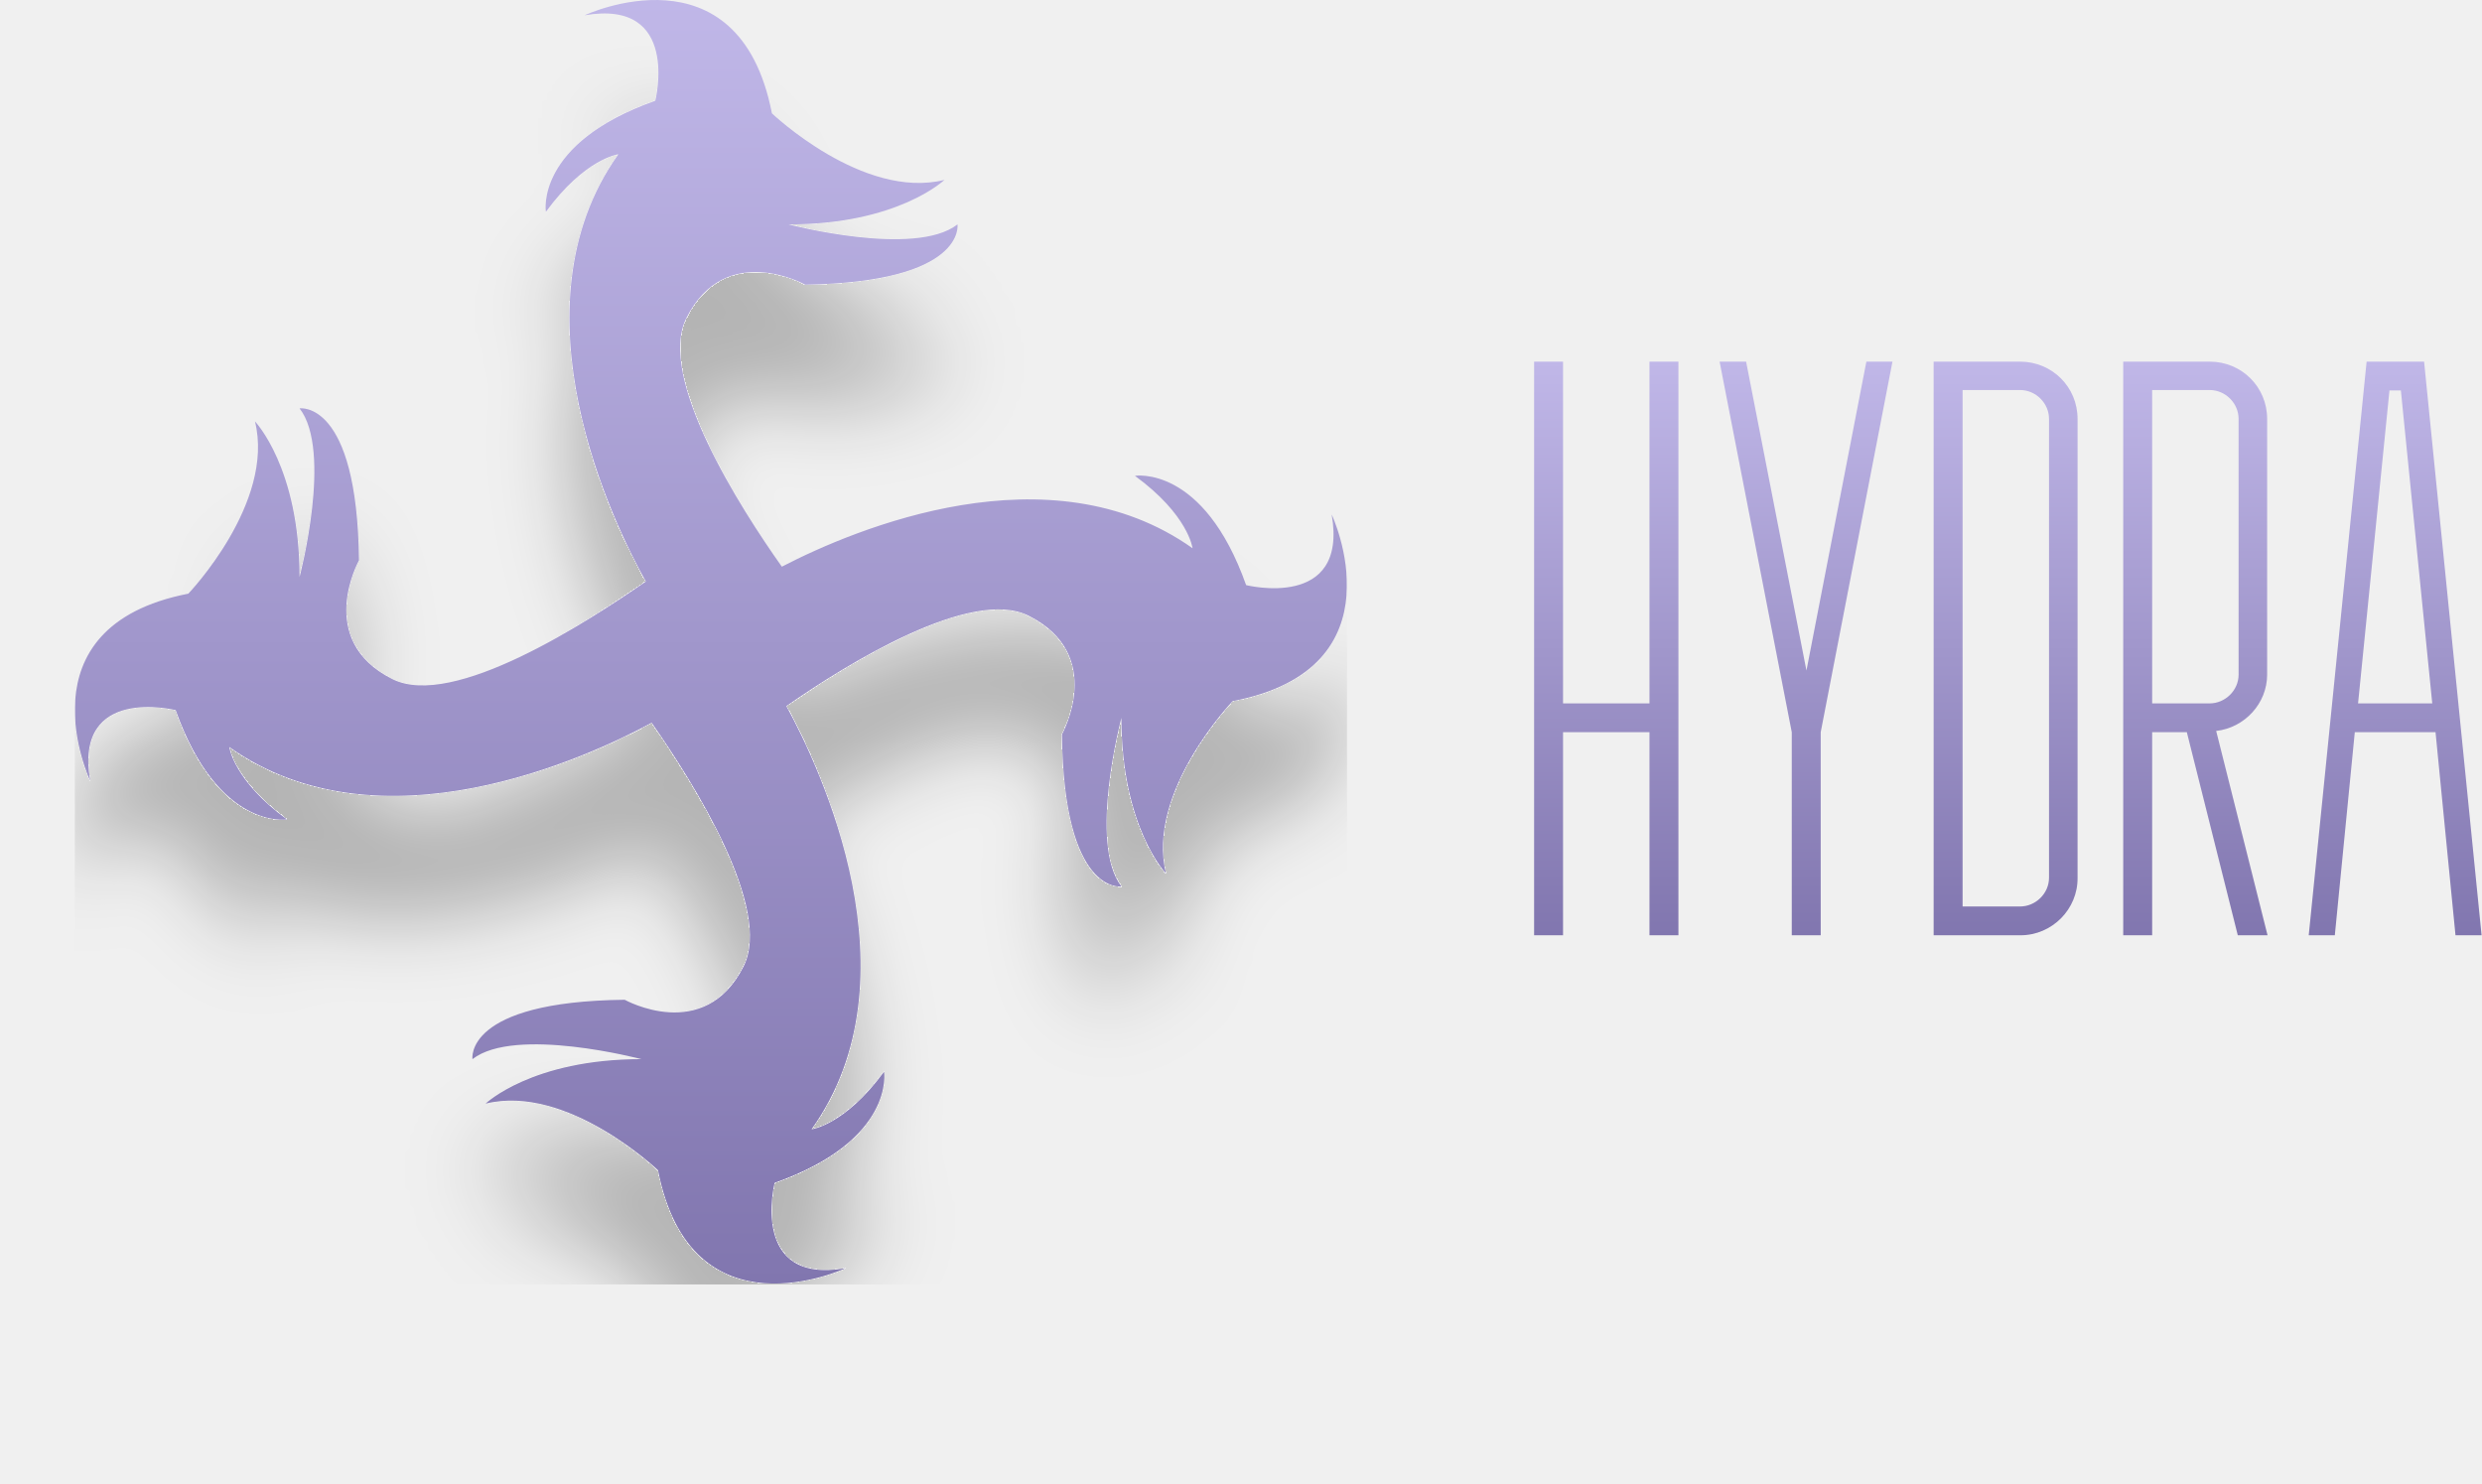
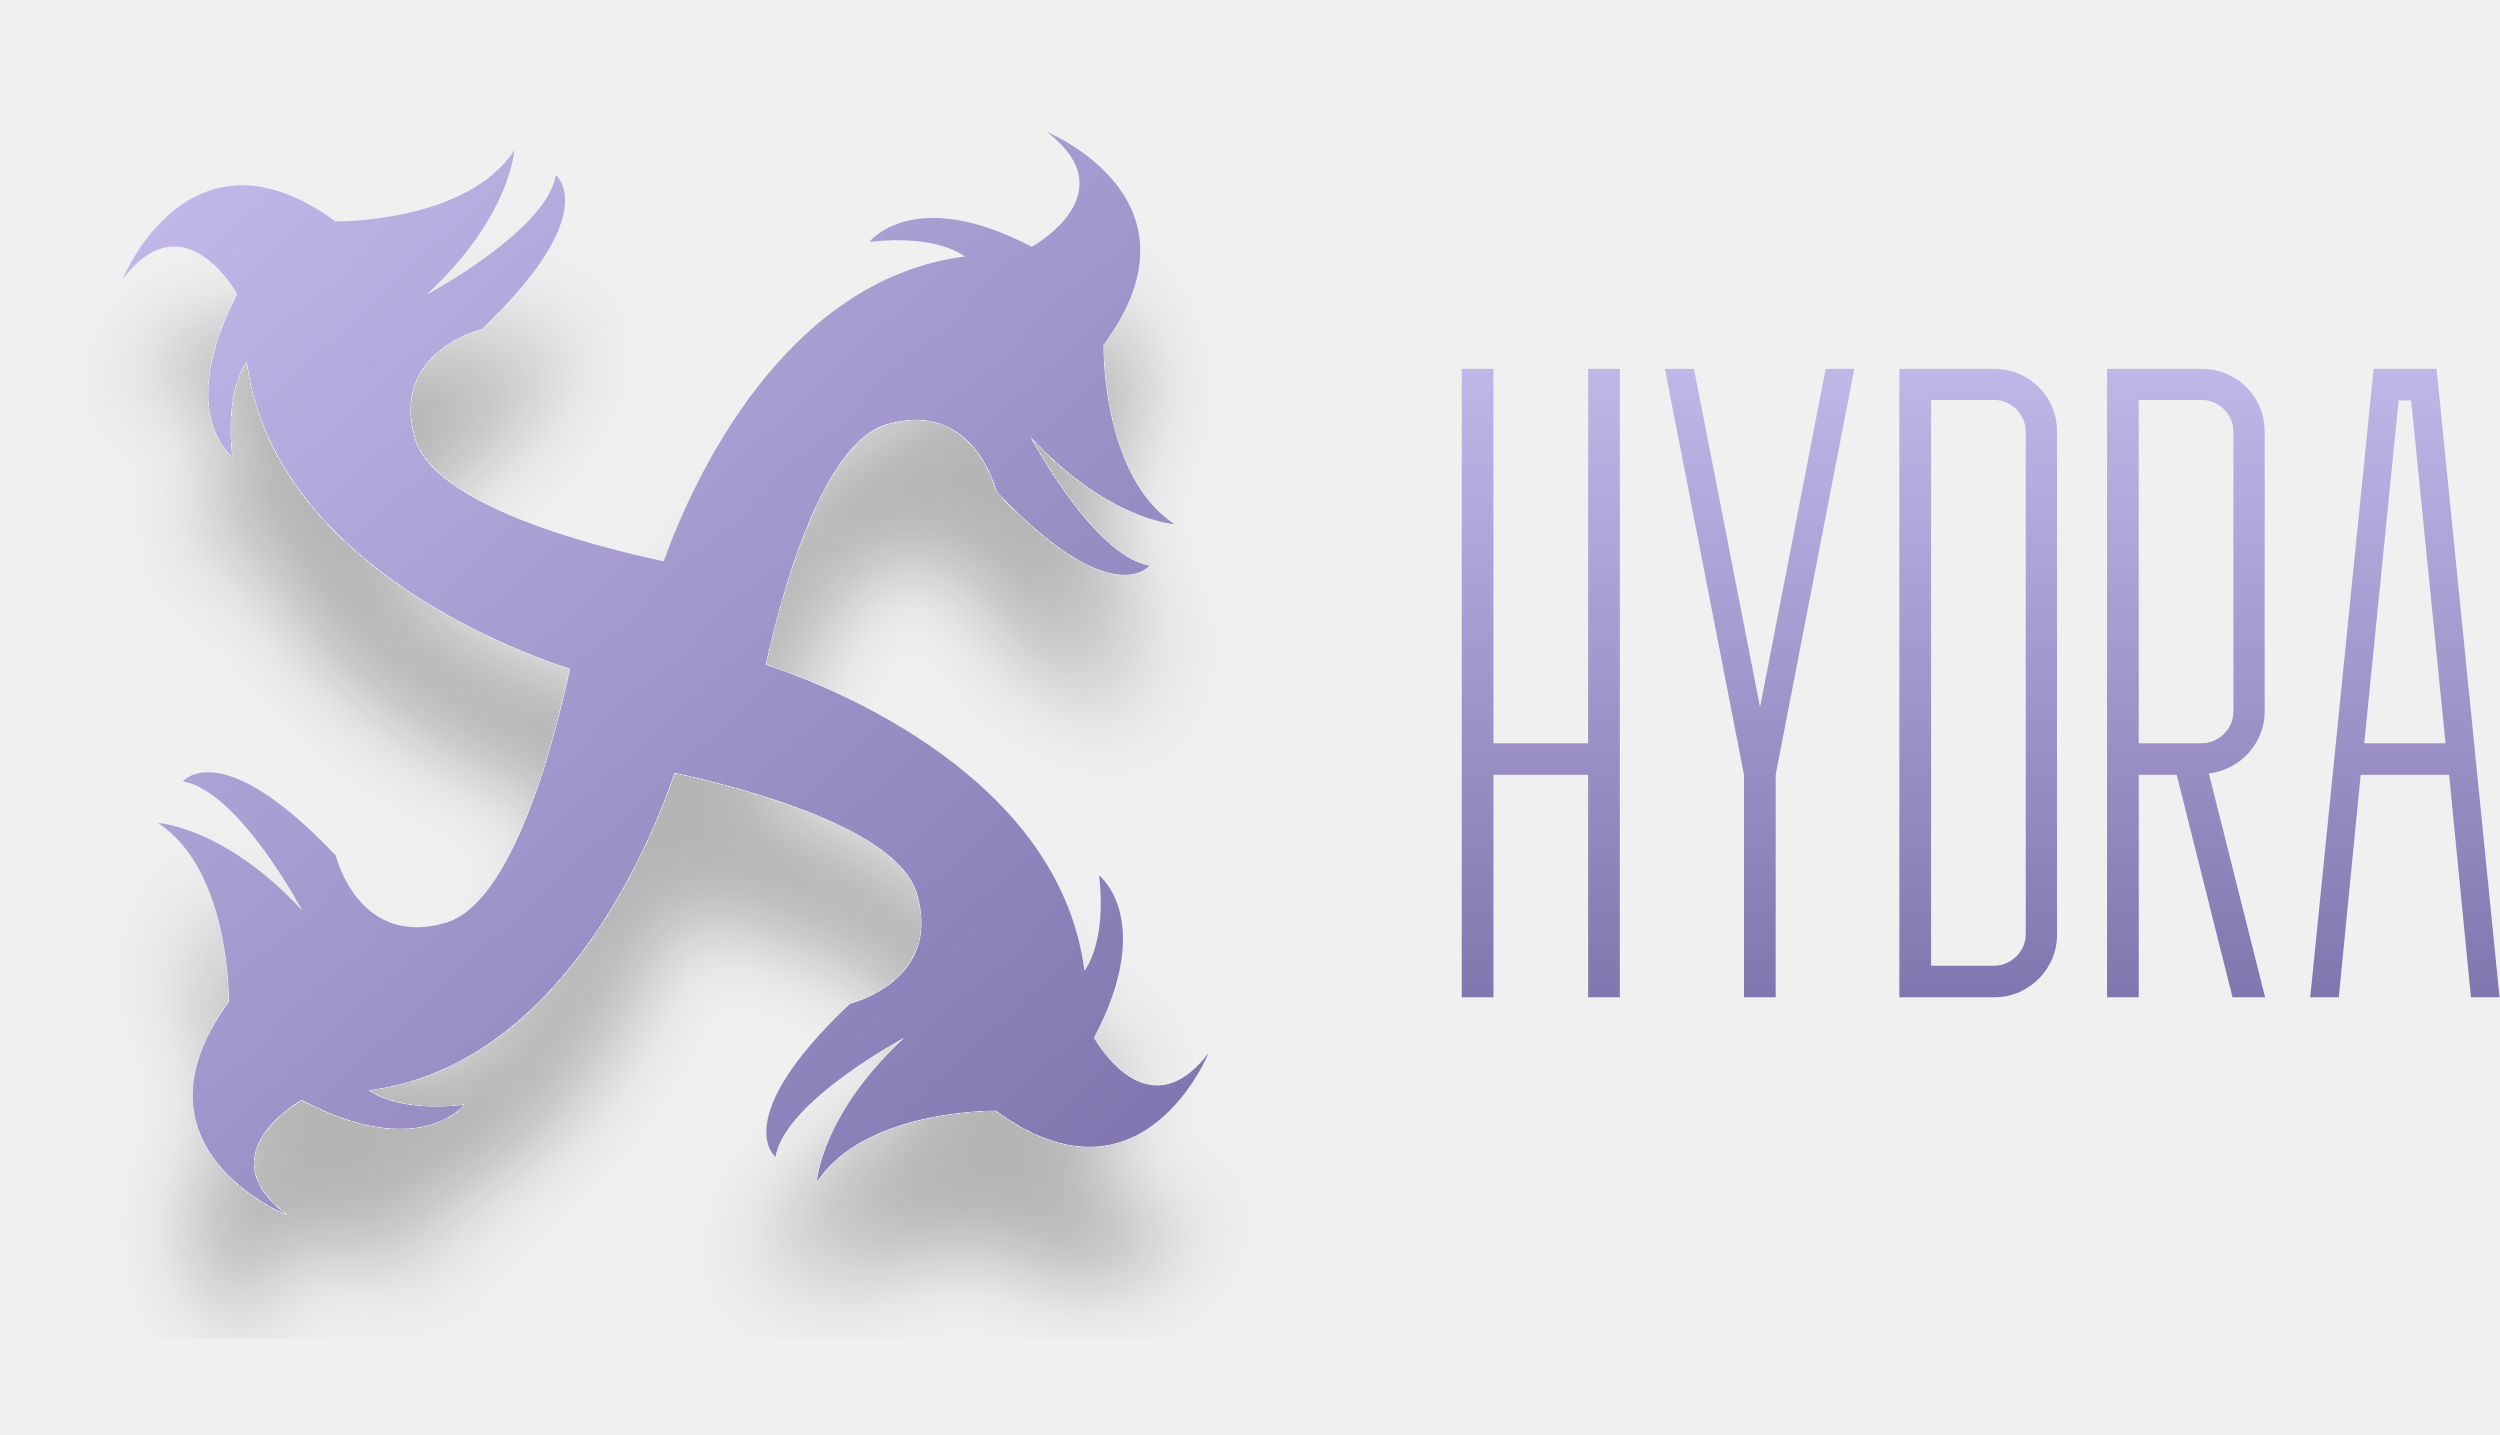
- <svg xmlns="http://www.w3.org/2000/svg" width="199" height="119" viewBox="0 0 199 119" fill="none">
-   <g clip-path="url(#clip0_111_37)" filter="url(#filter0_d_111_37)">
-     <path d="M106.772 41.258C108.108 48.976 99.912 46.92 99.912 46.92C96.482 37.255 90.994 38.156 90.994 38.156C95.291 41.294 95.616 43.963 95.616 43.963C84.17 35.848 68.608 42.376 62.687 45.441C59.365 40.753 52.649 30.258 55.032 25.498C58.173 19.259 64.564 22.829 64.564 22.829C77.49 22.613 76.768 17.996 76.768 17.996C73.338 20.665 63.228 17.996 63.228 17.996C72.002 17.996 75.721 14.426 75.721 14.426C69.186 16.049 61.892 9.088 61.892 9.088C59.221 -4.58 46.872 1.226 46.872 1.226C54.599 -0.108 52.541 8.079 52.541 8.079C42.864 11.505 43.767 16.986 43.767 16.986C46.908 12.695 49.58 12.37 49.58 12.37C40.734 24.812 49.255 42.123 51.783 46.631C47.161 49.841 36.329 56.91 31.455 54.457C25.209 51.32 28.783 44.936 28.783 44.936C28.639 32.025 24.017 32.747 24.017 32.747C26.689 36.173 24.017 46.271 24.017 46.271C24.017 37.507 20.443 33.792 20.443 33.792C22.067 40.32 15.099 47.605 15.099 47.605C1.415 50.274 7.228 62.608 7.228 62.608C5.892 54.89 14.088 56.946 14.088 56.946C17.518 66.611 23.006 65.71 23.006 65.71C18.709 62.572 18.384 59.903 18.384 59.903C30.48 68.486 47.197 60.697 52.252 57.956C55.646 62.824 61.965 72.85 59.618 77.502C56.477 83.742 50.086 80.171 50.086 80.171C37.16 80.316 37.882 84.932 37.882 84.932C41.312 82.263 51.422 84.932 51.422 84.932C42.648 84.932 38.929 88.502 38.929 88.502C45.464 86.879 52.758 93.84 52.758 93.84C55.429 107.508 67.778 101.702 67.778 101.702C60.051 103.036 62.109 94.85 62.109 94.85C71.786 91.423 70.883 85.942 70.883 85.942C67.742 90.233 65.07 90.558 65.07 90.558C73.735 78.404 65.756 61.562 63.048 56.621C67.958 53.195 77.888 47.064 82.473 49.372C88.719 52.51 85.145 58.893 85.145 58.893C85.289 71.804 89.911 71.083 89.911 71.083C87.239 67.657 89.911 57.559 89.911 57.559C89.911 66.323 93.485 70.037 93.485 70.037C91.861 63.51 98.829 56.224 98.829 56.224C112.586 53.592 106.772 41.258 106.772 41.258Z" fill="url(#paint0_linear_111_37)" />
+ <svg xmlns="http://www.w3.org/2000/svg" width="183" height="105" viewBox="0 0 183 105" fill="none">
+   <g clip-path="url(#clip0_0_1)" filter="url(#filter0_d_0_1)">
+     <path d="M76.655 9.678C82.572 14.205 75.522 18.065 75.522 18.065C66.886 13.53 63.637 17.706 63.637 17.706C68.663 17.121 70.613 18.775 70.613 18.775C57.383 20.503 50.734 35.116 48.58 41.083C43.233 39.954 31.768 36.963 30.358 32.098C28.521 25.711 35.288 24.076 35.288 24.076C44.173 15.573 40.688 12.816 40.688 12.816C40.016 16.896 31.235 21.564 31.235 21.564C37.36 15.895 37.651 10.998 37.651 10.998C34.137 16.354 24.55 16.205 24.55 16.205C13.858 8.384 8.987 20.418 8.987 20.418C13.52 14.494 17.37 21.541 17.37 21.541C12.827 30.186 16.997 33.432 16.997 33.432C16.419 28.405 18.074 26.452 18.074 26.452C19.933 40.857 37.061 47.443 41.736 48.959C40.583 54.187 37.585 66.122 32.599 67.558C26.212 69.403 24.585 62.635 24.585 62.635C16.147 53.71 13.386 57.2 13.386 57.2C17.464 57.867 22.12 66.646 22.12 66.646C16.461 60.525 11.566 60.24 11.566 60.24C16.916 63.749 16.756 73.34 16.756 73.34C8.926 84.045 20.949 88.904 20.949 88.904C15.032 84.377 22.082 80.517 22.082 80.517C30.718 85.052 33.967 80.876 33.967 80.876C28.941 81.461 26.991 79.807 26.991 79.807C40.978 77.987 47.618 61.745 49.377 56.565C54.89 57.773 65.775 60.693 67.141 65.459C68.977 71.847 62.21 73.482 62.21 73.482C53.279 81.934 56.765 84.691 56.765 84.691C57.436 80.611 66.217 75.944 66.217 75.944C60.092 81.612 59.801 86.509 59.801 86.509C63.316 81.153 72.902 81.302 72.902 81.302C83.594 89.123 88.465 77.089 88.465 77.089C83.932 83.013 80.082 75.966 80.082 75.966C84.625 67.321 80.455 64.075 80.455 64.075C81.034 69.102 79.378 71.055 79.378 71.055C77.579 56.968 61.133 50.36 56.052 48.658C57.267 43.093 60.24 32.395 64.931 31.045C71.318 29.201 72.945 35.969 72.945 35.969C81.383 44.893 84.144 41.404 84.144 41.404C80.066 40.737 75.41 31.958 75.41 31.958C81.07 38.079 85.964 38.364 85.964 38.364C80.614 34.854 80.775 25.264 80.775 25.264C88.678 14.537 76.655 9.678 76.655 9.678Z" fill="url(#paint0_linear_0_1)" />
  </g>
-   <g clip-path="url(#clip1_111_37)">
-     <path d="M123 29H125.321V56.405H132.251V29H134.572V75H132.251V58.713H125.321V75H123V29Z" fill="url(#paint1_linear_111_37)" />
-     <path d="M151.733 29L145.98 58.713V75H143.659V58.713L137.873 29H139.998L144.836 53.772L149.641 29H151.733Z" fill="url(#paint2_linear_111_37)" />
-     <path d="M161.997 75H155.034V29H161.964C164.547 29 166.573 31.048 166.573 33.584V70.384C166.606 72.887 164.547 75 161.997 75ZM157.355 31.308V72.692H161.964C163.206 72.692 164.285 71.652 164.285 70.384V33.584C164.285 32.348 163.239 31.276 161.964 31.276H157.355V31.308Z" fill="url(#paint3_linear_111_37)" />
-     <path d="M181.806 75H179.42L175.334 58.713H172.555V75H170.234V29H177.164C179.747 29 181.773 31.048 181.773 33.584V54.097C181.773 56.405 179.975 58.355 177.687 58.615L181.806 75ZM172.555 56.405H177.164C178.406 56.405 179.485 55.365 179.485 54.097V33.584C179.485 32.348 178.439 31.276 177.164 31.276H172.555V56.405Z" fill="url(#paint4_linear_111_37)" />
-     <path d="M188.801 58.713L187.2 75H185.108L189.749 29H194.358L198.967 75H196.875L195.274 58.713H188.801ZM192.495 31.308H191.58L189.063 56.405H195.012L192.495 31.308Z" fill="url(#paint5_linear_111_37)" />
+   <g clip-path="url(#clip1_0_1)">
+     <path d="M107 27H109.321V54.405H116.251V27H118.572V73H116.251V56.713H109.321V73H107V27Z" fill="url(#paint1_linear_0_1)" />
+     <path d="M135.733 27L129.98 56.713V73H127.659V56.713L121.873 27H123.998L128.836 51.772L133.641 27H135.733Z" fill="url(#paint2_linear_0_1)" />
+     <path d="M145.997 73H139.034V27H145.964C148.547 27 150.573 29.048 150.573 31.584V68.384C150.606 70.887 148.547 73 145.997 73ZM141.355 29.308V70.692H145.964C147.206 70.692 148.285 69.652 148.285 68.384V31.584C148.285 30.348 147.239 29.276 145.964 29.276H141.355V29.308Z" fill="url(#paint3_linear_0_1)" />
+     <path d="M165.806 73H163.42L159.334 56.713H156.555V73H154.234V27H161.164C163.747 27 165.773 29.048 165.773 31.584V52.097C165.773 54.405 163.975 56.355 161.687 56.615L165.806 73ZM156.555 54.405H161.164C162.406 54.405 163.485 53.365 163.485 52.097V31.584C163.485 30.348 162.439 29.276 161.164 29.276H156.555V54.405Z" fill="url(#paint4_linear_0_1)" />
+     <path d="M172.801 56.713L171.2 73H169.108L173.749 27H178.358L182.967 73H180.875L179.274 56.713H172.801ZM176.495 29.308H175.58L173.063 54.405H179.012L176.495 29.308Z" fill="url(#paint5_linear_0_1)" />
  </g>
  <defs>
-     <filter id="filter0_d_111_37" x="0" y="0" width="114" height="119" filterUnits="userSpaceOnUse" color-interpolation-filters="sRGB">
+     <filter id="filter0_d_0_1" x="-6" y="0" width="109" height="114" filterUnits="userSpaceOnUse" color-interpolation-filters="sRGB">
      <feFlood flood-opacity="0" result="BackgroundImageFix" />
      <feColorMatrix in="SourceAlpha" type="matrix" values="0 0 0 0 0 0 0 0 0 0 0 0 0 0 0 0 0 0 127 0" result="hardAlpha" />
      <feOffset dy="10" />
      <feGaussianBlur stdDeviation="3" />
      <feComposite in2="hardAlpha" operator="out" />
      <feColorMatrix type="matrix" values="0 0 0 0 0 0 0 0 0 0 0 0 0 0 0 0 0 0 0.25 0" />
-       <feBlend mode="normal" in2="BackgroundImageFix" result="effect1_dropShadow_111_37" />
-       <feBlend mode="normal" in="SourceGraphic" in2="effect1_dropShadow_111_37" result="shape" />
+       <feBlend mode="normal" in2="BackgroundImageFix" result="effect1_dropShadow_0_1" />
+       <feBlend mode="normal" in="SourceGraphic" in2="effect1_dropShadow_0_1" result="shape" />
    </filter>
-     <linearGradient id="paint0_linear_111_37" x1="56.997" y1="0.001" x2="56.997" y2="102.927" gradientUnits="userSpaceOnUse">
+     <linearGradient id="paint0_linear_0_1" x1="15.264" y1="13.021" x2="81.765" y2="84.877" gradientUnits="userSpaceOnUse">
      <stop stop-color="#C0B7E8" />
      <stop offset="1" stop-color="#8176AF" />
    </linearGradient>
-     <linearGradient id="paint1_linear_111_37" x1="128.786" y1="29" x2="128.786" y2="75" gradientUnits="userSpaceOnUse">
+     <linearGradient id="paint1_linear_0_1" x1="112.786" y1="27" x2="112.786" y2="73" gradientUnits="userSpaceOnUse">
      <stop stop-color="#C0B7E8" />
      <stop offset="1" stop-color="#8176AF" />
    </linearGradient>
-     <linearGradient id="paint2_linear_111_37" x1="144.803" y1="29" x2="144.803" y2="75" gradientUnits="userSpaceOnUse">
+     <linearGradient id="paint2_linear_0_1" x1="128.803" y1="27" x2="128.803" y2="73" gradientUnits="userSpaceOnUse">
      <stop stop-color="#C0B7E8" />
      <stop offset="1" stop-color="#8176AF" />
    </linearGradient>
-     <linearGradient id="paint3_linear_111_37" x1="160.804" y1="29" x2="160.804" y2="75" gradientUnits="userSpaceOnUse">
+     <linearGradient id="paint3_linear_0_1" x1="144.804" y1="27" x2="144.804" y2="73" gradientUnits="userSpaceOnUse">
      <stop stop-color="#C0B7E8" />
      <stop offset="1" stop-color="#8176AF" />
    </linearGradient>
-     <linearGradient id="paint4_linear_111_37" x1="176.02" y1="29" x2="176.02" y2="75" gradientUnits="userSpaceOnUse">
+     <linearGradient id="paint4_linear_0_1" x1="160.02" y1="27" x2="160.02" y2="73" gradientUnits="userSpaceOnUse">
      <stop stop-color="#C0B7E8" />
      <stop offset="1" stop-color="#8176AF" />
    </linearGradient>
-     <linearGradient id="paint5_linear_111_37" x1="192.037" y1="29" x2="192.037" y2="75" gradientUnits="userSpaceOnUse">
+     <linearGradient id="paint5_linear_0_1" x1="176.037" y1="27" x2="176.037" y2="73" gradientUnits="userSpaceOnUse">
      <stop stop-color="#C0B7E8" />
      <stop offset="1" stop-color="#8176AF" />
    </linearGradient>
-     <clipPath id="clip0_111_37">
-       <rect width="102" height="103" fill="white" transform="translate(6)" />
+     <clipPath id="clip0_0_1">
+       <rect width="97" height="98" fill="white" />
    </clipPath>
-     <clipPath id="clip1_111_37">
-       <rect width="76" height="46" fill="white" transform="translate(123 29)" />
+     <clipPath id="clip1_0_1">
+       <rect width="76" height="46" fill="white" transform="translate(107 27)" />
    </clipPath>
  </defs>
</svg>
